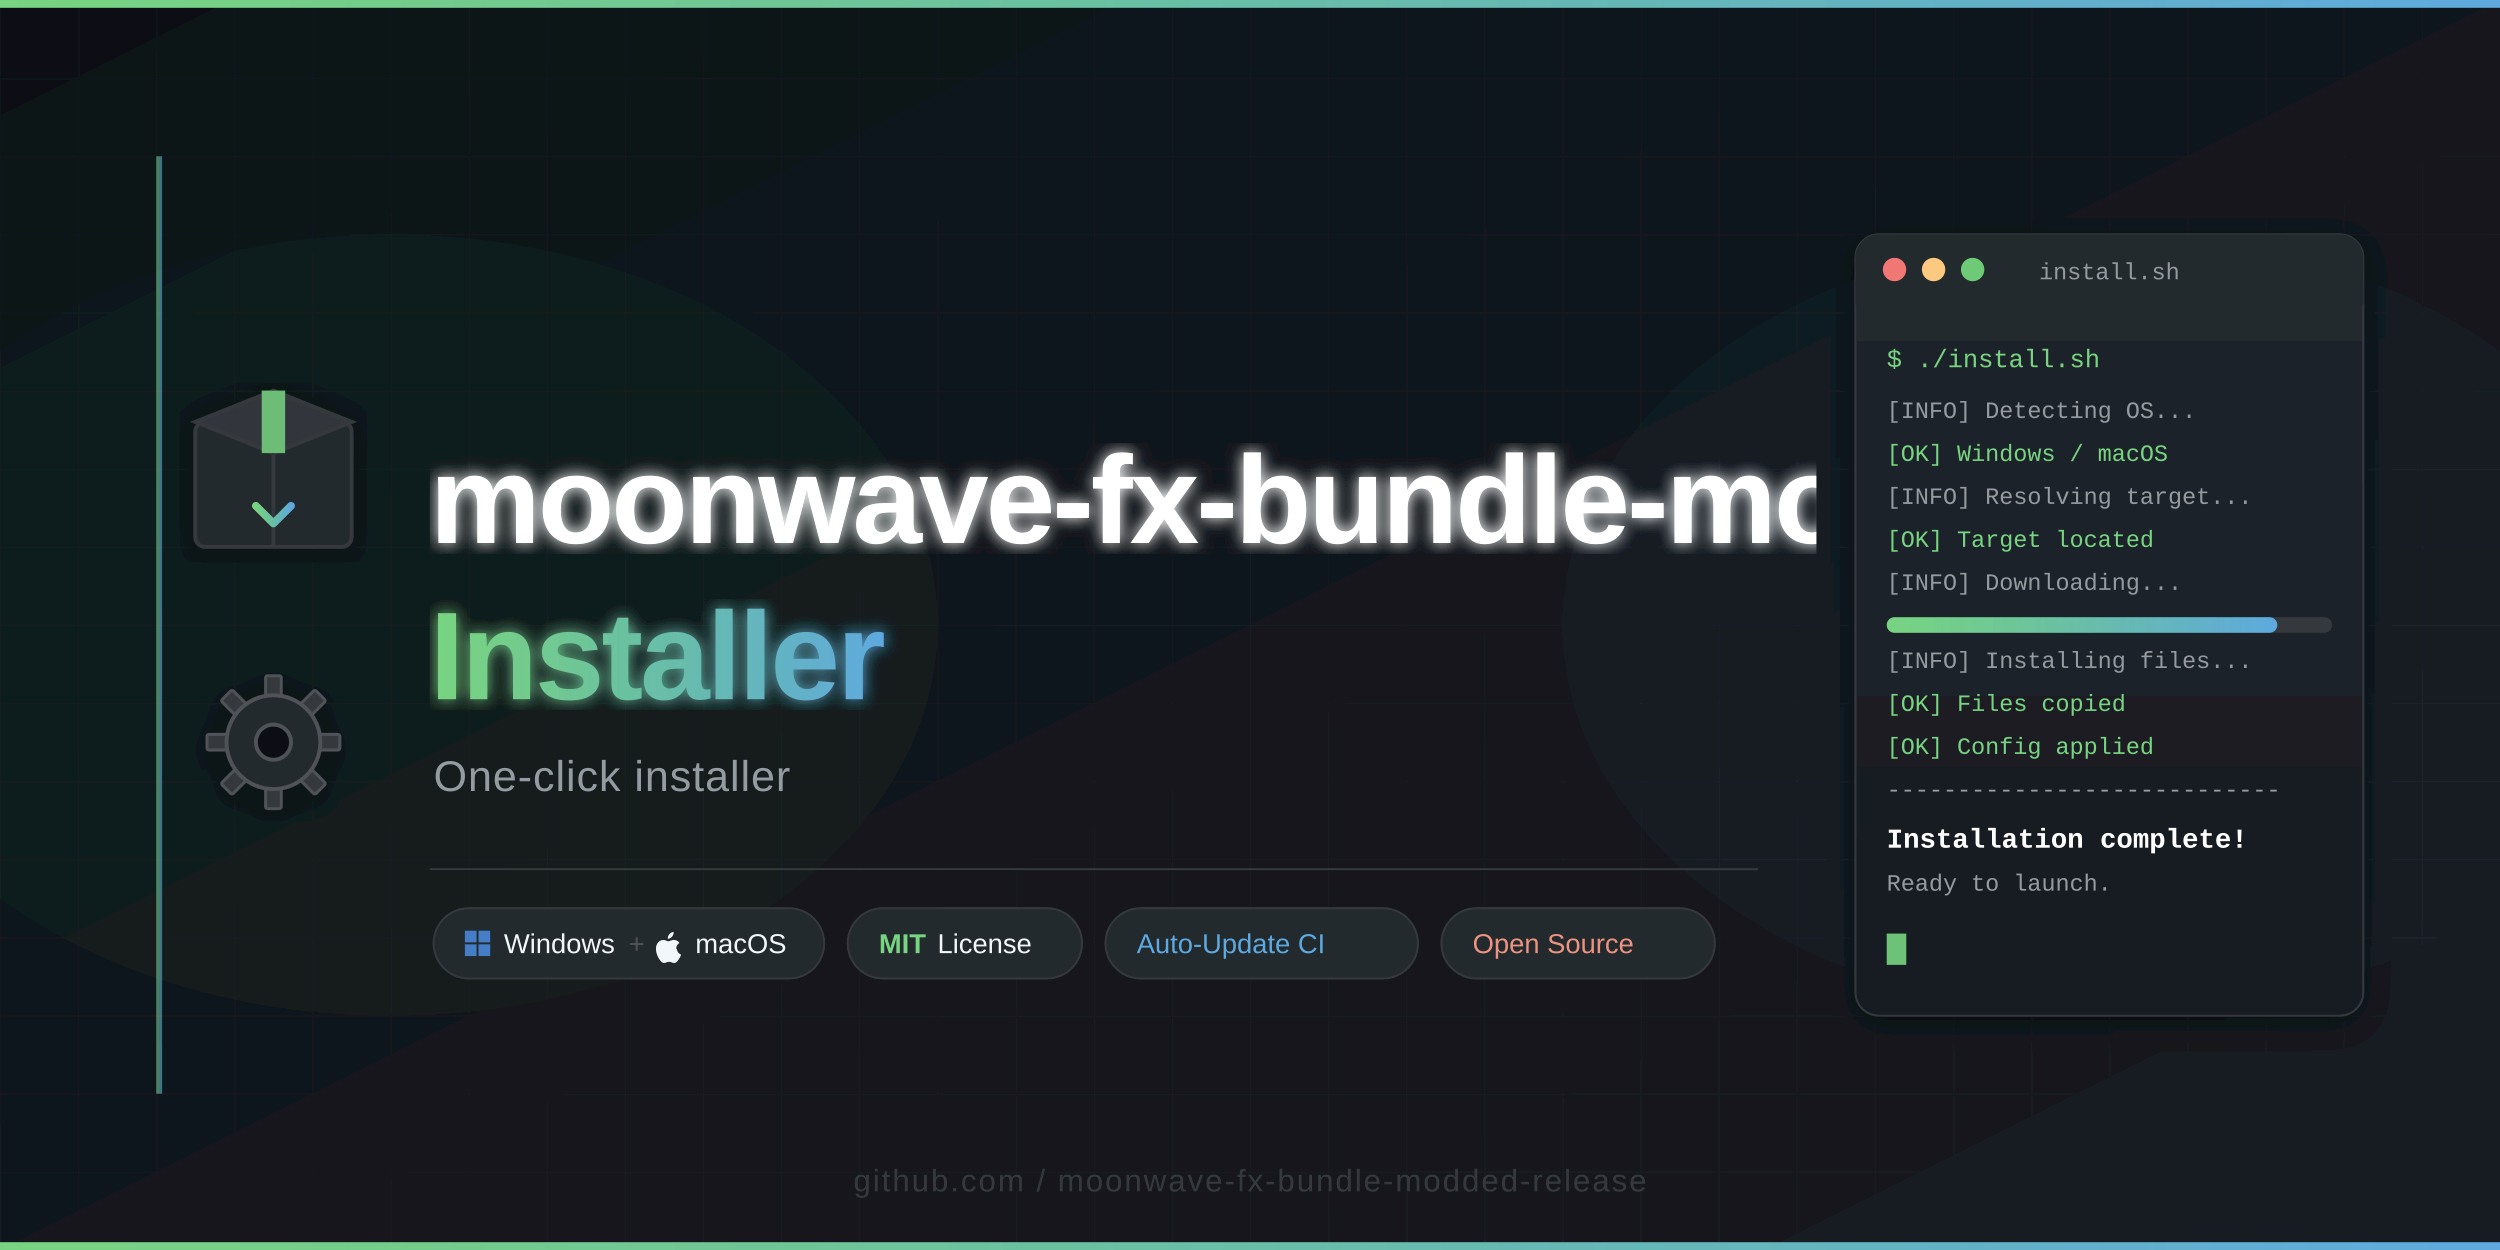
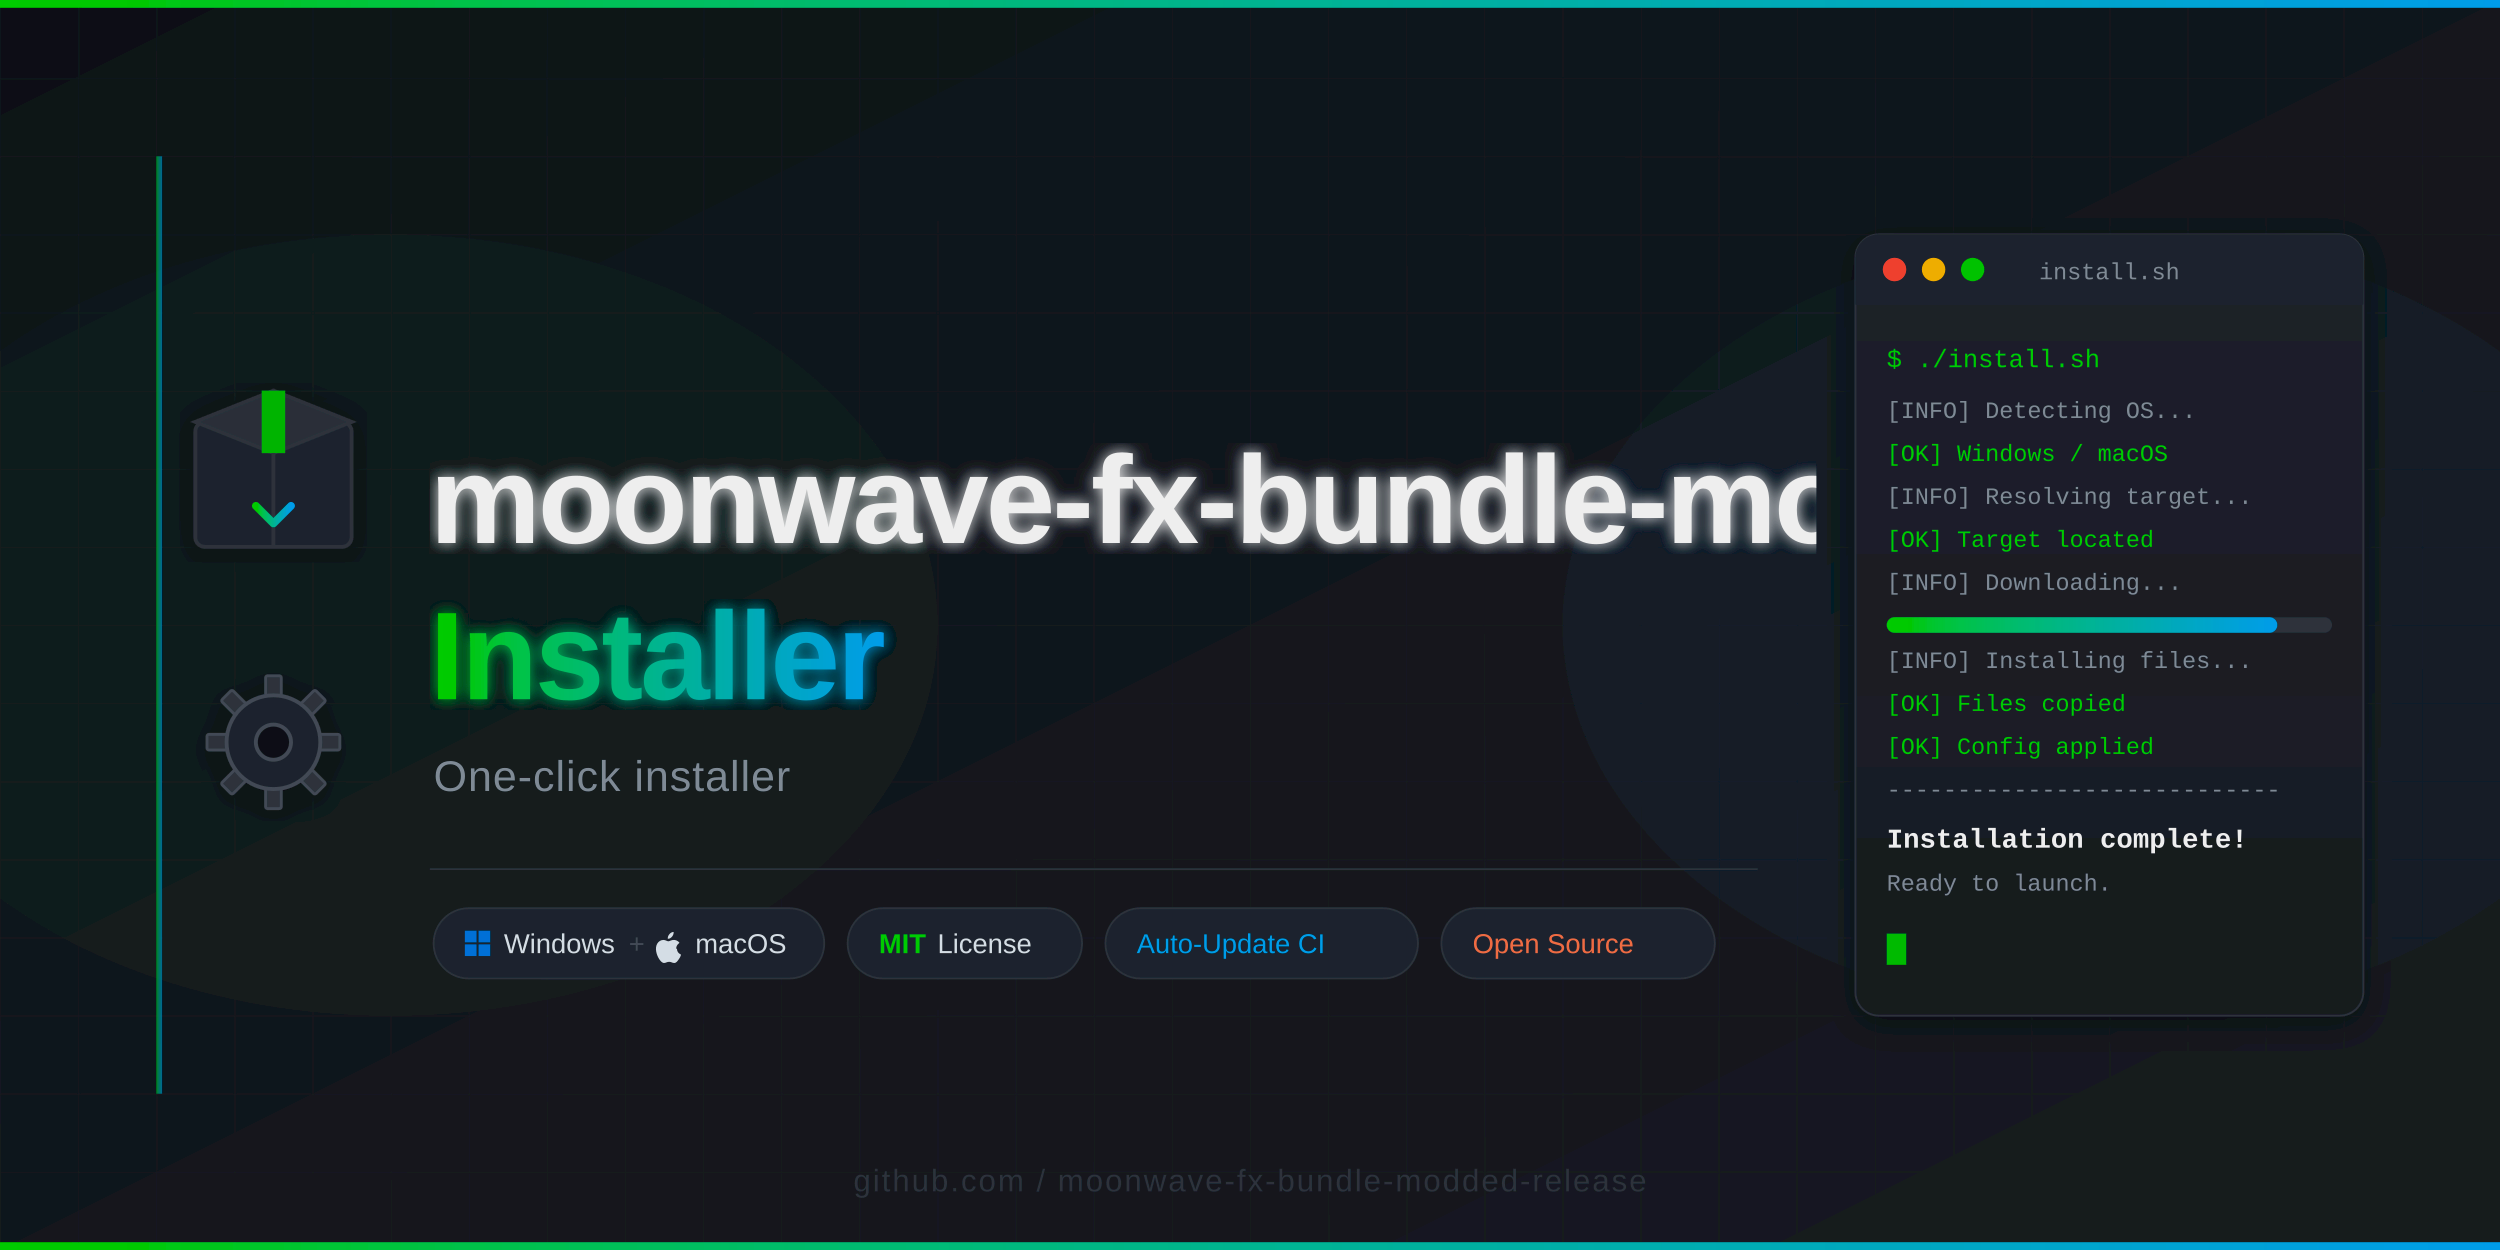
<svg xmlns="http://www.w3.org/2000/svg" viewBox="0 0 1280 640" width="1280" height="640">
  <defs>
    <linearGradient id="bgGrad" x1="0%" y1="0%" x2="100%" y2="100%">
      <stop offset="0%" style="stop-color:#0d1117;stop-opacity:1" />
      <stop offset="100%" style="stop-color:#161b22;stop-opacity:1" />
    </linearGradient>
    <linearGradient id="accentGrad" x1="0%" y1="0%" x2="100%" y2="0%">
      <stop offset="0%" style="stop-color:#39d353;stop-opacity:1" />
      <stop offset="100%" style="stop-color:#0ea5e9;stop-opacity:1" />
    </linearGradient>
    <linearGradient id="cardGrad" x1="0%" y1="0%" x2="0%" y2="100%">
      <stop offset="0%" style="stop-color:#21262d;stop-opacity:1" />
      <stop offset="100%" style="stop-color:#161b22;stop-opacity:1" />
    </linearGradient>
    <filter id="glow">
      <feGaussianBlur stdDeviation="4" result="coloredBlur" />
      <feMerge>
        <feMergeNode in="coloredBlur" />
        <feMergeNode in="SourceGraphic" />
      </feMerge>
    </filter>
    <filter id="shadow">
      <feDropShadow dx="0" dy="4" stdDeviation="8" flood-color="#000000" flood-opacity="0.5" />
    </filter>
    <filter id="tone" x="0%" y="0%" width="100%" height="100%">
-       <feColorMatrix type="saturate" values="0.70" />
-       <feColorMatrix type="matrix" values="   1.10 0 0 0 0   0 1.10 0 0 0   0 0 1.10 0 0   0 0 0 1 0" />
+       <feColorMatrix type="saturate" values="1.30" />
+       <feColorMatrix type="matrix" values="   0.85 0 0 0 0   0 0.85 0 0 0   0 0 0.85 0 0   0 0 0 1 0" />
    </filter>
    <clipPath id="titleClip">
      <rect x="220" y="200" width="710" height="100" />
    </clipPath>
    <clipPath id="installerClip">
      <rect x="220" y="295" width="710" height="100" />
    </clipPath>
    <clipPath id="subtitleClip">
      <rect x="220" y="380" width="710" height="55" />
    </clipPath>
  </defs>
  <g filter="url(#tone)">
    <rect width="1280" height="640" fill="url(#bgGrad)" />
    <pattern id="grid" width="40" height="40" patternUnits="userSpaceOnUse">
      <path d="M 40 0 L 0 0 0 40" fill="none" stroke="#21262d" stroke-width="0.5" />
    </pattern>
    <rect width="1280" height="640" fill="url(#grid)" opacity="0.4" />
    <ellipse cx="200" cy="320" rx="280" ry="200" fill="#39d353" opacity="0.04" />
    <ellipse cx="1080" cy="320" rx="280" ry="200" fill="#0ea5e9" opacity="0.04" />
    <rect x="0" y="0" width="1280" height="4" fill="url(#accentGrad)" />
    <rect x="0" y="636" width="1280" height="4" fill="url(#accentGrad)" />
    <rect x="80" y="80" width="3" height="480" fill="url(#accentGrad)" opacity="0.6" />
    <g transform="translate(100, 200)" filter="url(#shadow)">
      <rect x="0" y="16" width="80" height="64" fill="#21262d" stroke="#30363d" stroke-width="2" rx="5" />
      <polygon points="0,16 40,0 80,16 40,32" fill="#2d333b" stroke="#30363d" stroke-width="2" />
      <rect x="34" y="0" width="12" height="32" fill="#39d353" opacity="0.85" />
      <line x1="40" y1="32" x2="40" y2="80" stroke="#30363d" stroke-width="2" />
      <g transform="translate(40, 56)">
        <line x1="0" y1="-12" x2="0" y2="12" stroke="url(#accentGrad)" stroke-width="4" stroke-linecap="round" />
        <polyline points="-9,3 0,12 9,3" fill="none" stroke="url(#accentGrad)" stroke-width="4" stroke-linecap="round" stroke-linejoin="round" />
      </g>
    </g>
    <g transform="translate(140, 380)" filter="url(#shadow)">
      <g fill="#30363d" stroke="#484f58" stroke-width="1.5">
        <rect x="-4" y="-34" width="8" height="14" rx="1" />
        <rect x="-4" y="-34" width="8" height="14" rx="1" transform="rotate(45)" />
        <rect x="-4" y="-34" width="8" height="14" rx="1" transform="rotate(90)" />
        <rect x="-4" y="-34" width="8" height="14" rx="1" transform="rotate(135)" />
        <rect x="-4" y="-34" width="8" height="14" rx="1" transform="rotate(180)" />
        <rect x="-4" y="-34" width="8" height="14" rx="1" transform="rotate(225)" />
        <rect x="-4" y="-34" width="8" height="14" rx="1" transform="rotate(270)" />
        <rect x="-4" y="-34" width="8" height="14" rx="1" transform="rotate(315)" />
      </g>
      <circle cx="0" cy="0" r="24" fill="#21262d" stroke="#484f58" stroke-width="2" />
      <circle cx="0" cy="0" r="9" fill="#0d1117" stroke="#484f58" stroke-width="2" />
    </g>
    <g clip-path="url(#titleClip)">
      <text id="projectName" x="220" y="278" font-family="'Segoe UI', 'Helvetica Neue', Arial, sans-serif" font-size="64" font-weight="700" letter-spacing="-1.5" fill="#ffffff" filter="url(#glow)" textLength="710" lengthAdjust="spacingAndGlyphs">moonwave-fx-bundle-modded-release</text>
    </g>
    <g clip-path="url(#installerClip)">
      <text x="220" y="358" font-family="'Segoe UI', 'Helvetica Neue', Arial, sans-serif" font-size="64" font-weight="700" letter-spacing="-1.5" fill="url(#accentGrad)" filter="url(#glow)">Installer</text>
    </g>
    <g clip-path="url(#subtitleClip)">
      <text x="222" y="405" font-family="'Segoe UI', 'Helvetica Neue', Arial, sans-serif" font-size="22" font-weight="400" fill="#8b949e" letter-spacing="0.5">One-click installer</text>
    </g>
    <line x1="220" y1="445" x2="900" y2="445" stroke="#30363d" stroke-width="1" />
    <g transform="translate(222, 465)">
      <rect x="0" y="0" width="200" height="36" fill="#21262d" rx="18" stroke="#30363d" stroke-width="1" />
      <g transform="translate(16, 11.5)">
        <rect x="0" y="0" width="6" height="6" fill="#0078d4" />
        <rect x="7" y="0" width="6" height="6" fill="#0078d4" />
        <rect x="0" y="7" width="6" height="6" fill="#0078d4" />
        <rect x="7" y="7" width="6" height="6" fill="#0078d4" />
      </g>
      <text x="36" y="23" font-family="'Segoe UI', Arial, sans-serif" font-size="14" fill="#e6edf3" font-weight="500">Windows</text>
      <text x="104" y="23" text-anchor="middle" font-family="'Segoe UI', Arial, sans-serif" font-size="14" fill="#484f58" font-weight="400">+</text>
      <g transform="translate(112.6, 9.55)" fill="#e6edf3">
        <path d="M11.6 11.2c0-2 1.6-2.9 1.7-3-0.9-1.3-2.3-1.5-2.8-1.5-1.2-0.1-2.3 0.7-2.9 0.7-0.6 0-1.5-0.7-2.5-0.7-1.3 0-2.5 0.7-3.2 1.9-1.4 2.4-0.3 5.9 1 7.9 0.7 1 1.5 2 2.5 2 1 0 1.4-0.6 2.6-0.6 1.2 0 1.5 0.6 2.6 0.6 1.1 0 1.7-1 2.4-2 0.8-1.1 1.1-2.2 1.1-2.3-0.1 0-2.1-0.8-2.1-3z" />
        <path d="M9.5 5c0.5-0.6 0.9-1.5 0.8-2.4-0.8 0-1.7 0.5-2.2 1.2-0.5 0.5-0.9 1.5-0.8 2.3 0.9 0.1 1.7-0.5 2.2-1.1z" />
      </g>
      <text x="134" y="23" font-family="'Segoe UI', Arial, sans-serif" font-size="14" fill="#e6edf3" font-weight="500">macOS</text>
    </g>
    <g transform="translate(434, 465)">
      <rect x="0" y="0" width="120" height="36" fill="#21262d" rx="18" stroke="#30363d" stroke-width="1" />
      <text x="16" y="23" font-family="'Segoe UI', Arial, sans-serif" font-size="14" fill="#39d353" font-weight="600">MIT</text>
      <text x="46" y="23" font-family="'Segoe UI', Arial, sans-serif" font-size="14" fill="#e6edf3" font-weight="400">License</text>
    </g>
    <g transform="translate(566, 465)">
      <rect x="0" y="0" width="160" height="36" fill="#21262d" rx="18" stroke="#30363d" stroke-width="1" />
      <text x="16" y="23" font-family="'Segoe UI', Arial, sans-serif" font-size="14" fill="#0ea5e9" font-weight="500">Auto-Update CI</text>
    </g>
    <g transform="translate(738, 465)">
      <rect x="0" y="0" width="140" height="36" fill="#21262d" rx="18" stroke="#30363d" stroke-width="1" />
      <text x="16" y="23" font-family="'Segoe UI', Arial, sans-serif" font-size="14" fill="#f78166" font-weight="500">Open Source</text>
    </g>
    <g transform="translate(950, 120)" filter="url(#shadow)">
      <rect x="0" y="0" width="260" height="400" fill="url(#cardGrad)" rx="12" stroke="#30363d" stroke-width="1" />
      <rect x="0" y="0" width="260" height="36" fill="#21262d" rx="12" />
      <rect x="0" y="24" width="260" height="12" fill="#21262d" />
      <circle cx="20" cy="18" r="6" fill="#ff5f56" />
      <circle cx="40" cy="18" r="6" fill="#ffbd2e" />
      <circle cx="60" cy="18" r="6" fill="#27c93f" />
      <text x="130" y="23" text-anchor="middle" font-family="'Courier New', monospace" font-size="12" fill="#8b949e">install.sh</text>
      <text x="16" y="68" font-family="'Courier New', monospace" font-size="13" fill="#39d353">$ ./install.sh</text>
      <text x="16" y="94" font-family="'Courier New', monospace" font-size="12" fill="#8b949e">[INFO] Detecting OS...</text>
      <text x="16" y="116" font-family="'Courier New', monospace" font-size="12" fill="#39d353">[OK]   Windows / macOS</text>
      <text x="16" y="138" font-family="'Courier New', monospace" font-size="12" fill="#8b949e">[INFO] Resolving target...</text>
      <text x="16" y="160" font-family="'Courier New', monospace" font-size="12" fill="#39d353">[OK]   Target located</text>
      <text x="16" y="182" font-family="'Courier New', monospace" font-size="12" fill="#8b949e">[INFO] Downloading...</text>
      <rect x="16" y="196" width="228" height="8" fill="#30363d" rx="4" />
      <rect x="16" y="196" width="200" height="8" fill="url(#accentGrad)" rx="4" />
      <text x="16" y="222" font-family="'Courier New', monospace" font-size="12" fill="#8b949e">[INFO] Installing files...</text>
      <text x="16" y="244" font-family="'Courier New', monospace" font-size="12" fill="#39d353">[OK]   Files copied</text>
      <text x="16" y="266" font-family="'Courier New', monospace" font-size="12" fill="#39d353">[OK]   Config applied</text>
      <text x="16" y="288" font-family="'Courier New', monospace" font-size="12" fill="#8b949e">----------------------------</text>
      <text x="16" y="314" font-family="'Courier New', monospace" font-size="14" fill="#ffffff" font-weight="bold">Installation complete!</text>
      <text x="16" y="336" font-family="'Courier New', monospace" font-size="12" fill="#8b949e">Ready to launch.</text>
      <rect x="16" y="358" width="10" height="16" fill="#39d353" opacity="0.9">
        <animate attributeName="opacity" values="0.9;0;0.9" dur="1.2s" repeatCount="indefinite" />
      </rect>
    </g>
    <text x="640" y="610" text-anchor="middle" font-family="'Segoe UI', Arial, sans-serif" font-size="16" fill="#30363d" letter-spacing="1">github.com / moonwave-fx-bundle-modded-release</text>
  </g>
</svg>
